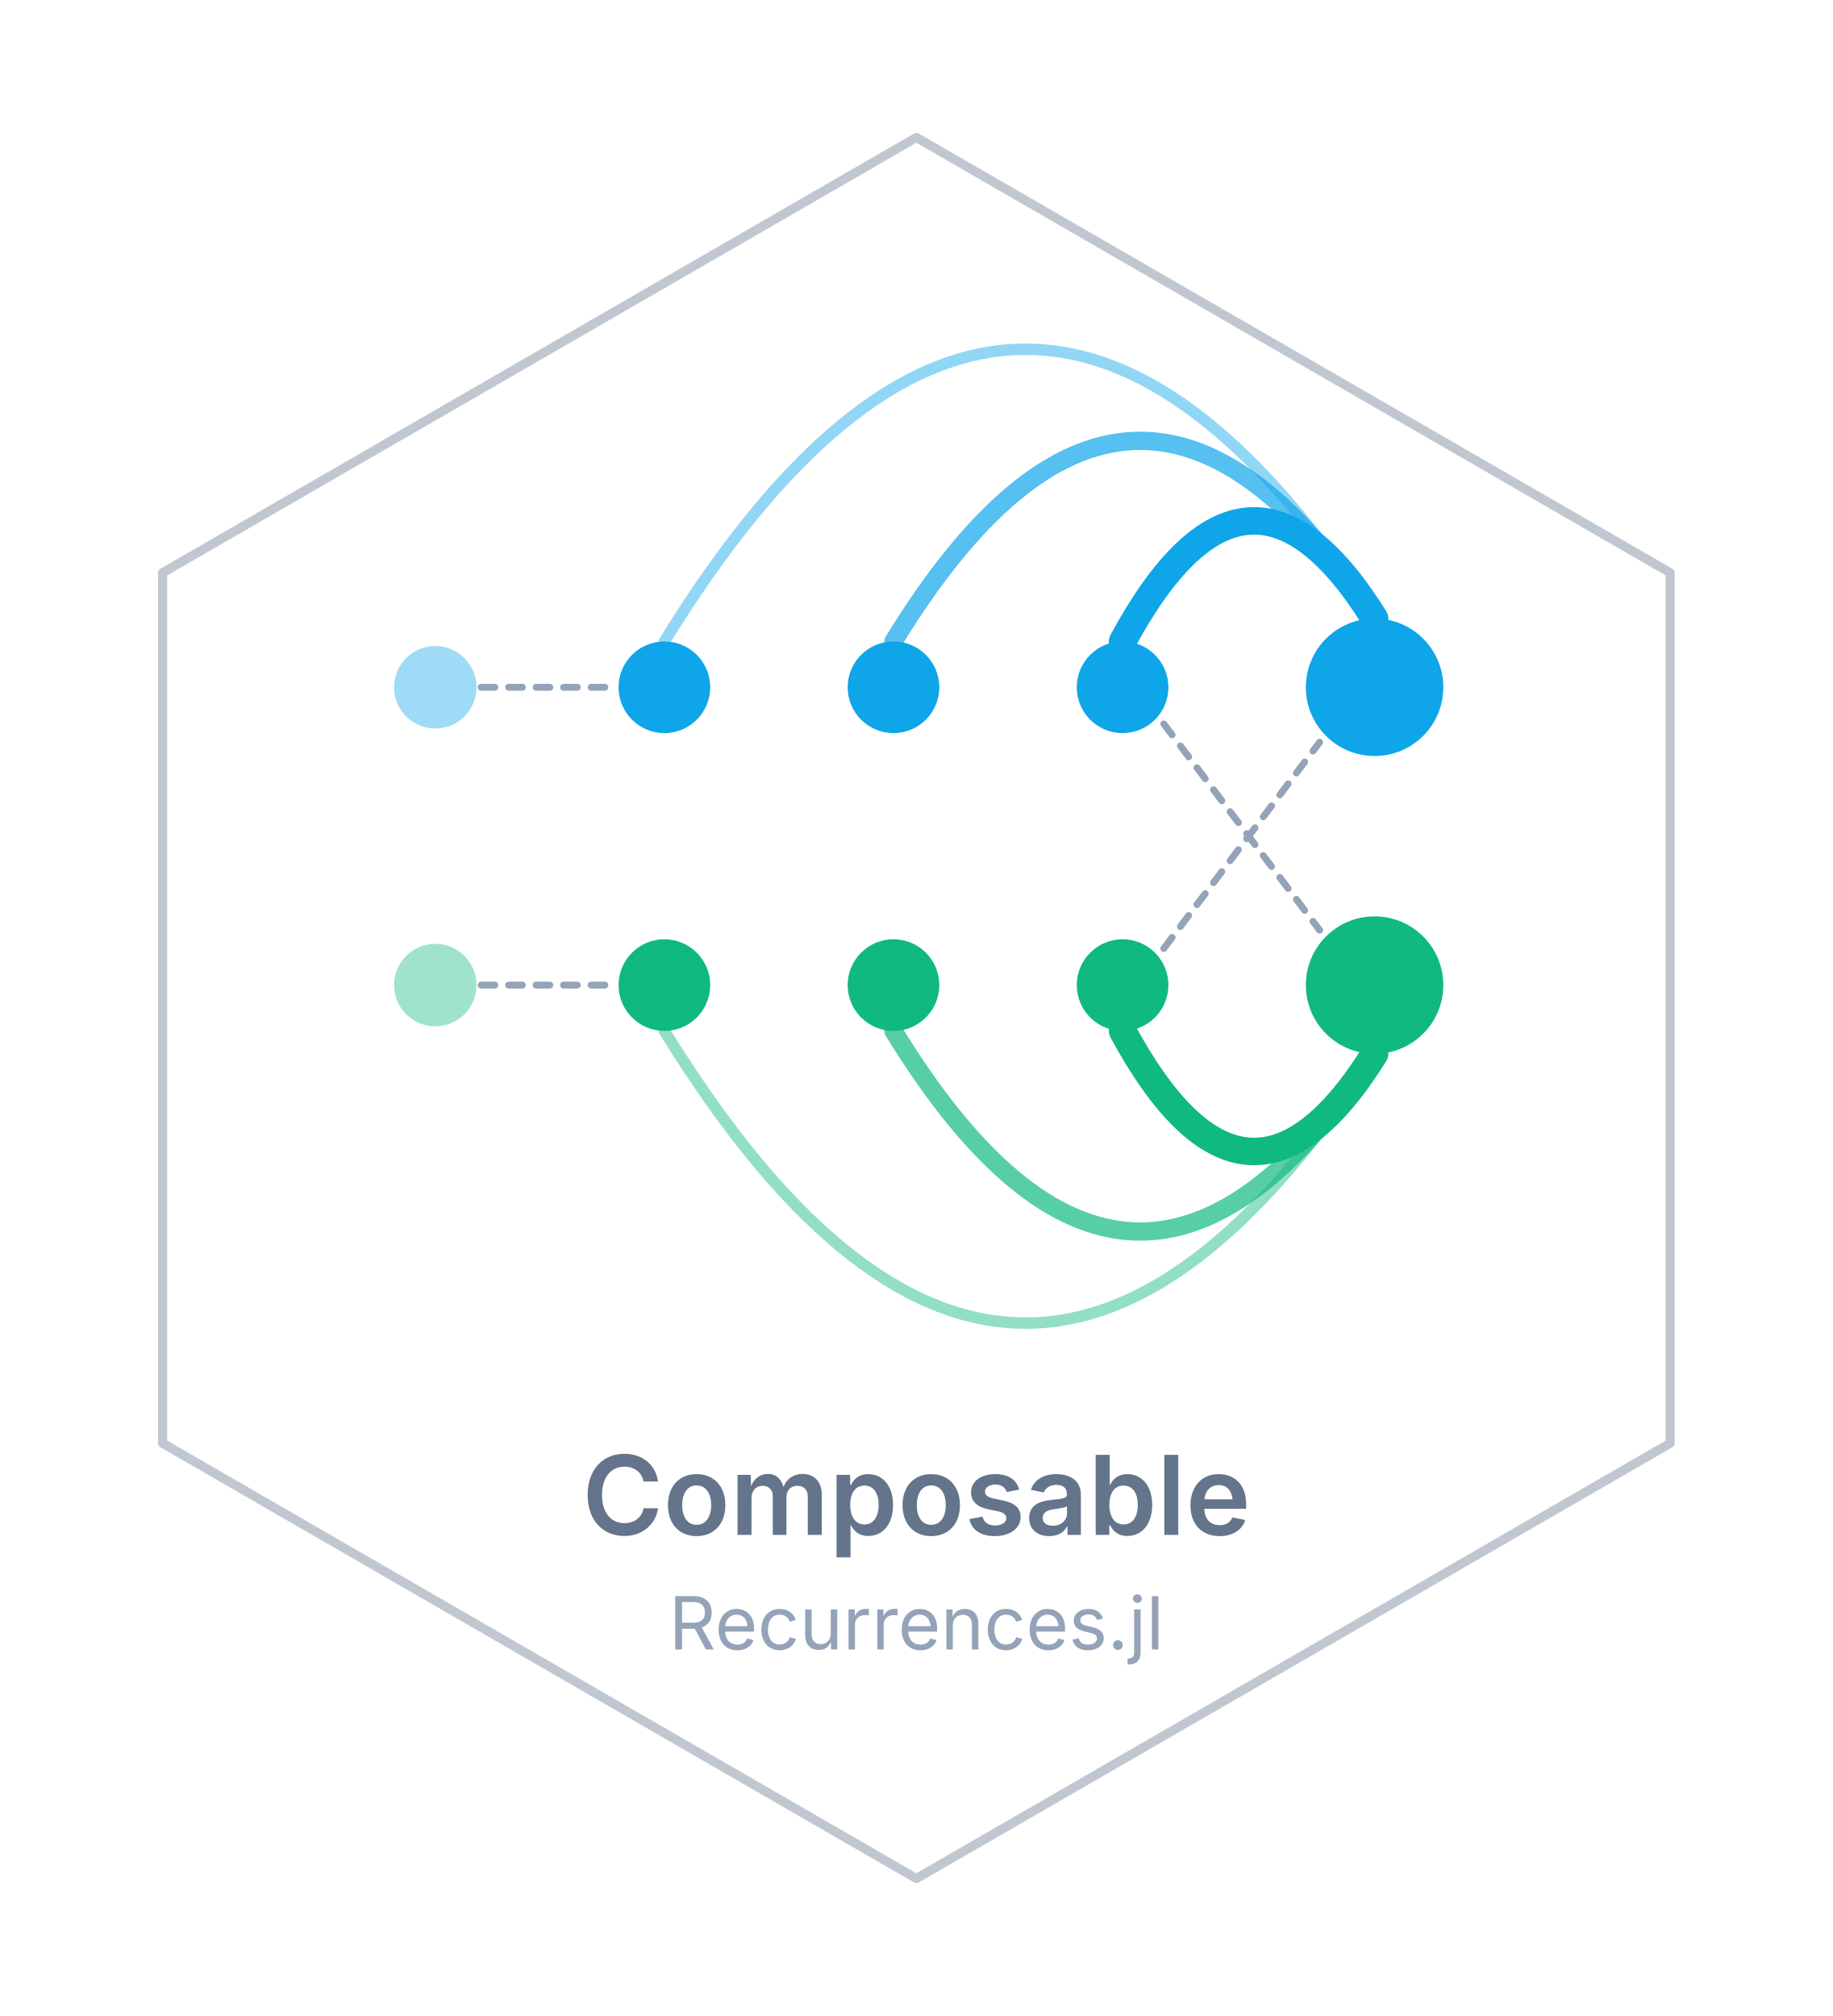
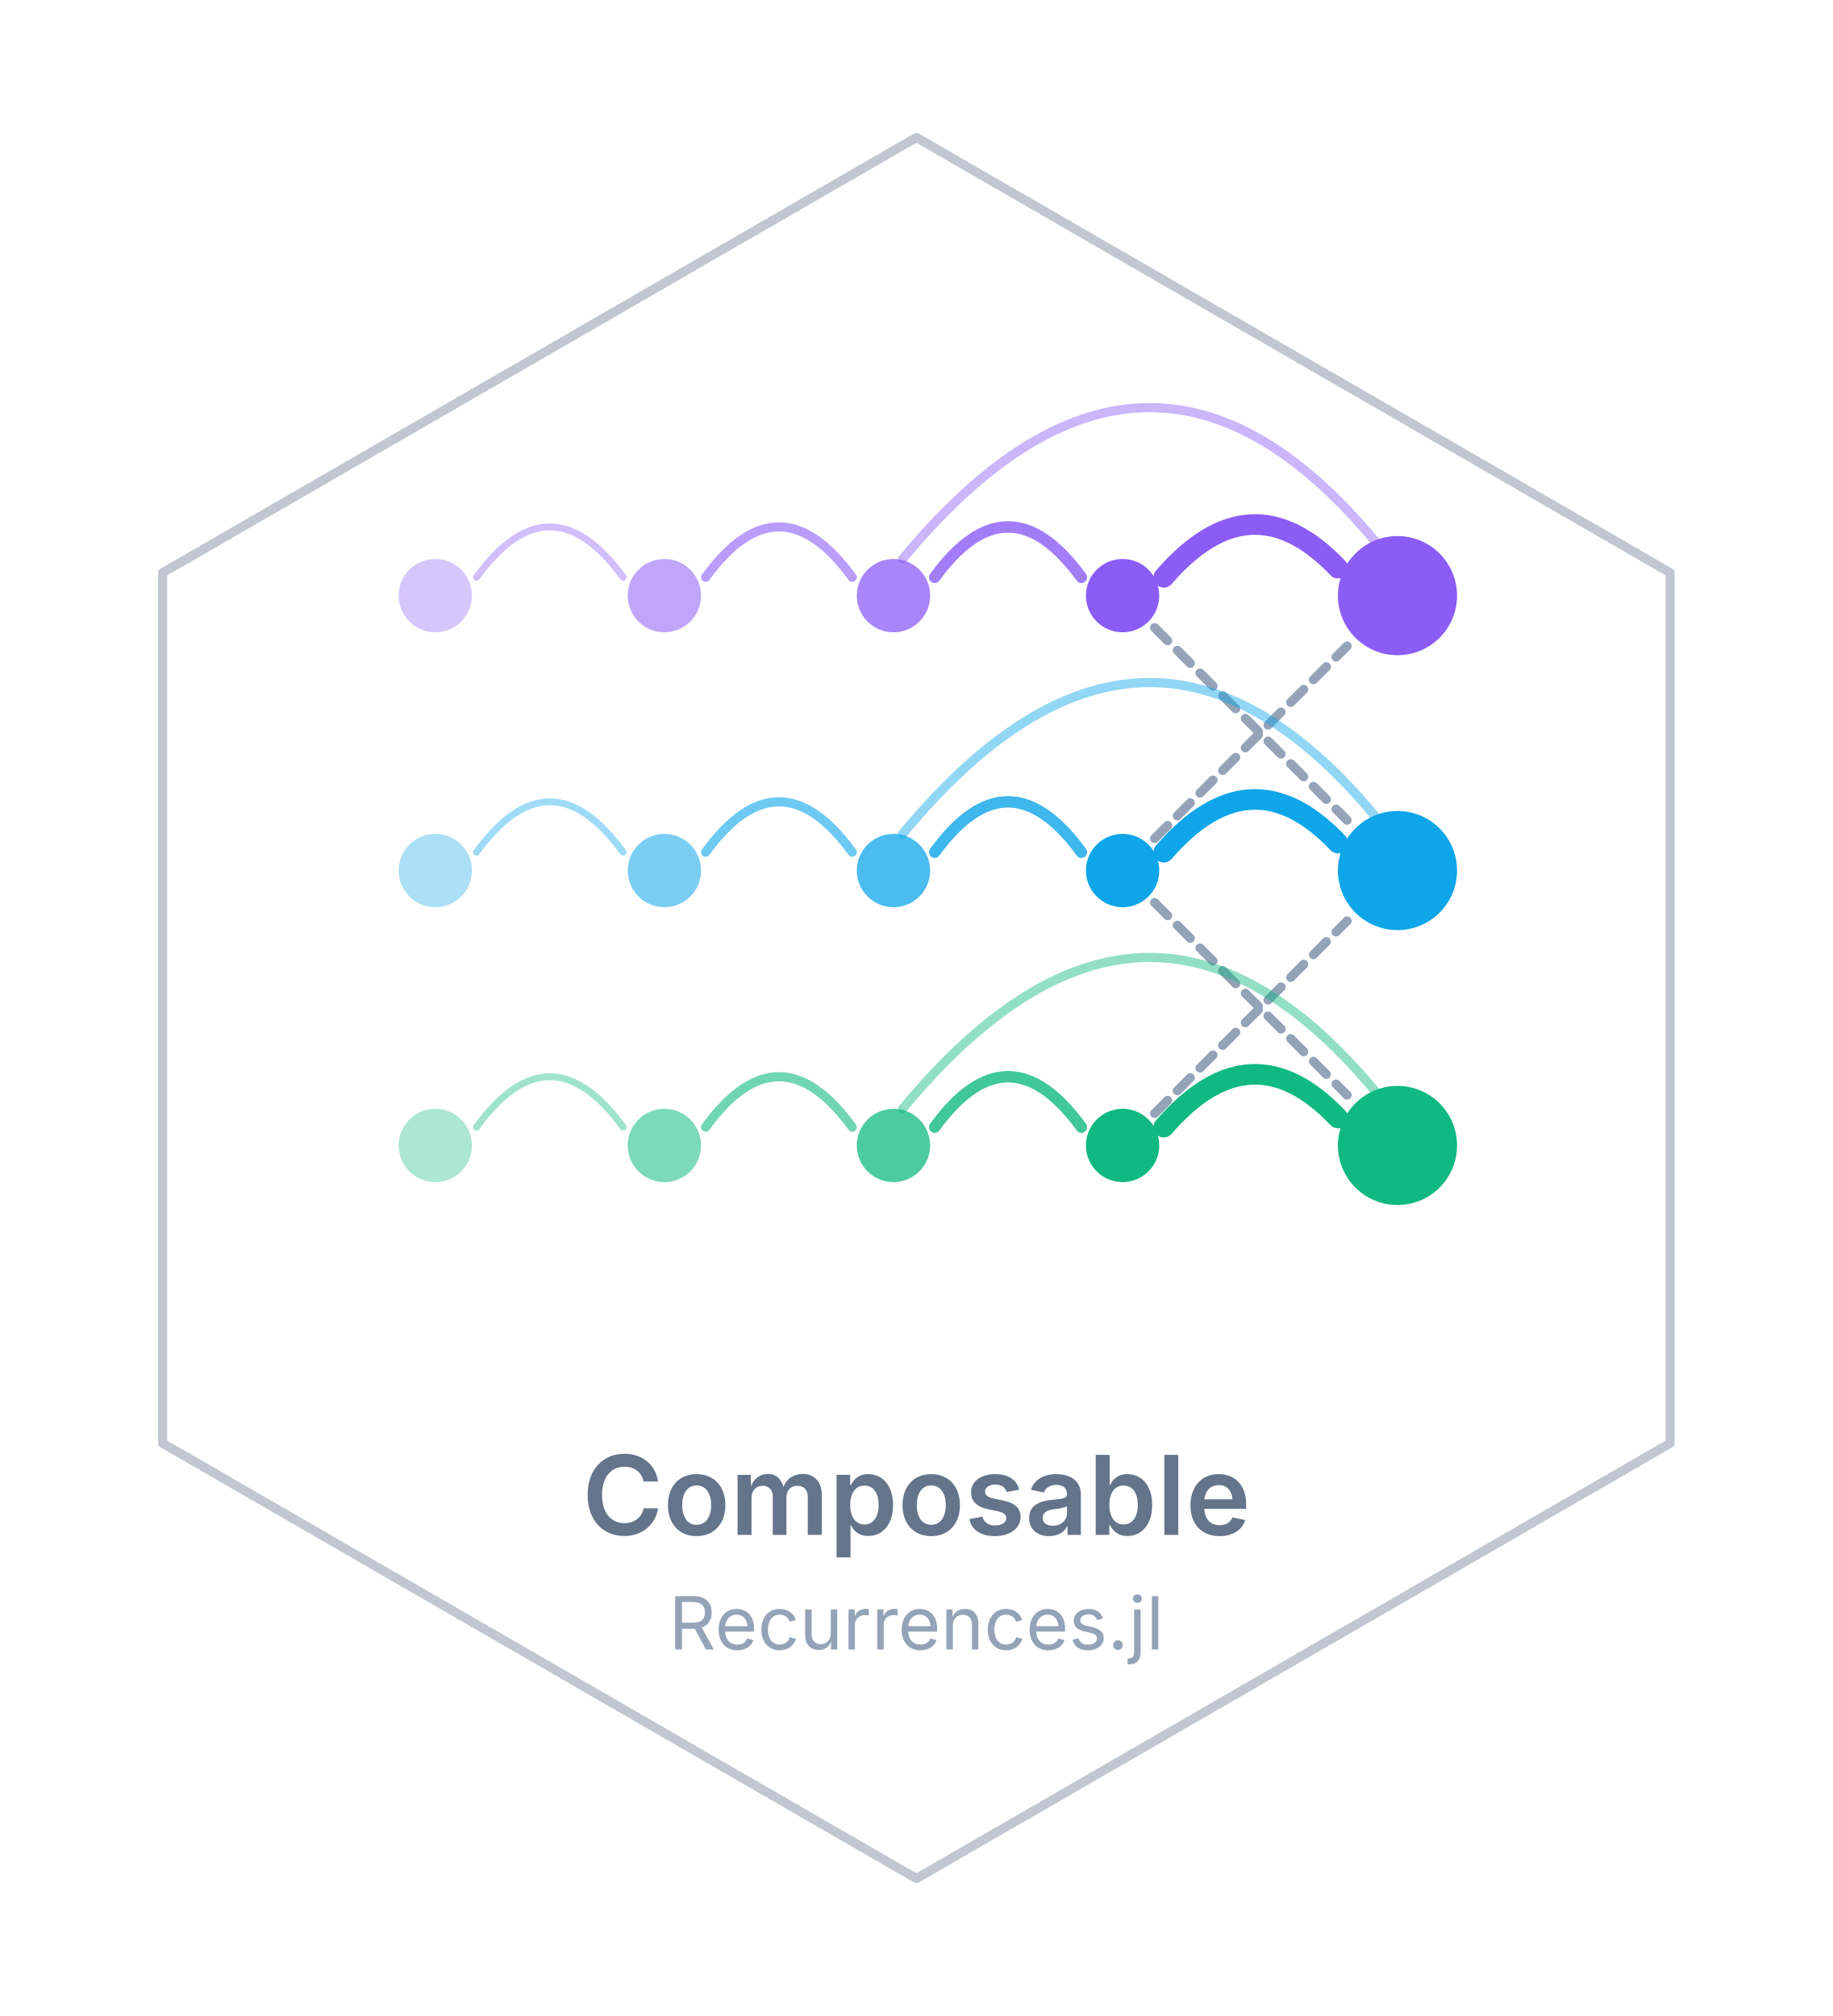
<svg xmlns="http://www.w3.org/2000/svg" viewBox="0 0 400 440" role="img" aria-label="ComposableRecurrences.jl logo">
  <polygon points="200,30 364.5,125 364.5,315 200,410 35.5,315 35.5,125" fill="none" stroke="#64748b" stroke-width="2" stroke-linejoin="round" opacity="0.4" />
-   <g fill="none" stroke="#94a3b8" stroke-width="1.5" stroke-linecap="round" stroke-dasharray="3 3">
-     <path d="M 105,150 L 133,150" />
-     <path d="M 105,215 L 133,215" />
-     <path d="M 254,158 L 288,203" />
-     <path d="M 254,207 L 288,162" />
+   <g fill="none" stroke="#94a3b8" stroke-width="2" stroke-linecap="round" stroke-dasharray="4 3">
+     <path d="M 252,137 L 294,179" />
+     <path d="M 252,183 L 294,141" />
+     <path d="M 252,197 L 294,239" />
+     <path d="M 252,243 L 294,201" />
+   </g>
+   <g fill="none" stroke="#8b5cf6" stroke-linecap="round">
+     <path d="M 104,126 Q 120,104 136,126" stroke-width="1.5" opacity="0.4" />
+     <path d="M 154,126 Q 170,104 186,126" stroke-width="2" opacity="0.6" />
+     <path d="M 204,126 Q 220,104 236,126" stroke-width="2.5" opacity="0.8" />
+     <path d="M 254,126 Q 273,104 292,124" stroke-width="4.5" />
+     <path d="M 197,122 Q 250,58 300,118" stroke-width="2" opacity="0.45" />
+   </g>
+   <g fill="#8b5cf6">
+     <circle cx="95" cy="130" r="8" opacity="0.35" />
+     <circle cx="145" cy="130" r="8" opacity="0.55" />
+     <circle cx="195" cy="130" r="8" opacity="0.75" />
+     <circle cx="245" cy="130" r="8" />
+     <circle cx="305" cy="130" r="13" />
  </g>
  <g fill="none" stroke="#0ea5e9" stroke-linecap="round">
-     <path d="M 145,140 Q 222,15 300,135" stroke-width="2.5" opacity="0.45" />
-     <path d="M 195,140 Q 247,55 300,135" stroke-width="4" opacity="0.7" />
-     <path d="M 245,140 Q 272,90 300,135" stroke-width="6" />
+     <path d="M 104,186 Q 120,164 136,186" stroke-width="1.5" opacity="0.4" />
+     <path d="M 154,186 Q 170,164 186,186" stroke-width="2" opacity="0.6" />
+     <path d="M 204,186 Q 220,164 236,186" stroke-width="2.5" opacity="0.8" />
+     <path d="M 254,186 Q 273,164 292,184" stroke-width="4.5" />
+     <path d="M 197,182 Q 250,118 300,178" stroke-width="2" opacity="0.45" />
+   </g>
+   <g fill="#0ea5e9">
+     <circle cx="95" cy="190" r="8" opacity="0.35" />
+     <circle cx="145" cy="190" r="8" opacity="0.55" />
+     <circle cx="195" cy="190" r="8" opacity="0.75" />
+     <circle cx="245" cy="190" r="8" />
+     <circle cx="305" cy="190" r="13" />
  </g>
  <g fill="none" stroke="#10b981" stroke-linecap="round">
-     <path d="M 145,225 Q 222,350 300,230" stroke-width="2.5" opacity="0.45" />
-     <path d="M 195,225 Q 247,310 300,230" stroke-width="4" opacity="0.7" />
-     <path d="M 245,225 Q 272,275 300,230" stroke-width="6" />
-   </g>
-   <g fill="#0ea5e9">
-     <circle cx="95" cy="150" r="9" opacity="0.4" />
-     <circle cx="145" cy="150" r="10" />
-     <circle cx="195" cy="150" r="10" />
-     <circle cx="245" cy="150" r="10" />
-     <circle cx="300" cy="150" r="15" />
+     <path d="M 104,246 Q 120,224 136,246" stroke-width="1.5" opacity="0.4" />
+     <path d="M 154,246 Q 170,224 186,246" stroke-width="2" opacity="0.6" />
+     <path d="M 204,246 Q 220,224 236,246" stroke-width="2.5" opacity="0.8" />
+     <path d="M 254,246 Q 273,224 292,244" stroke-width="4.5" />
+     <path d="M 197,242 Q 250,178 300,238" stroke-width="2" opacity="0.45" />
  </g>
  <g fill="#10b981">
-     <circle cx="95" cy="215" r="9" opacity="0.4" />
-     <circle cx="145" cy="215" r="10" />
-     <circle cx="195" cy="215" r="10" />
-     <circle cx="245" cy="215" r="10" />
-     <circle cx="300" cy="215" r="15" />
+     <circle cx="95" cy="250" r="8" opacity="0.35" />
+     <circle cx="145" cy="250" r="8" opacity="0.55" />
+     <circle cx="195" cy="250" r="8" opacity="0.75" />
+     <circle cx="245" cy="250" r="8" />
+     <circle cx="305" cy="250" r="13" />
  </g>
  <text x="200" y="335" font-family="system-ui, -apple-system, sans-serif" font-size="24" font-weight="600" fill="#64748b" text-anchor="middle">Composable</text>
  <text x="200" y="360" font-family="system-ui, -apple-system, sans-serif" font-size="16" font-weight="400" fill="#94a3b8" text-anchor="middle">Recurrences.jl</text>
</svg>
